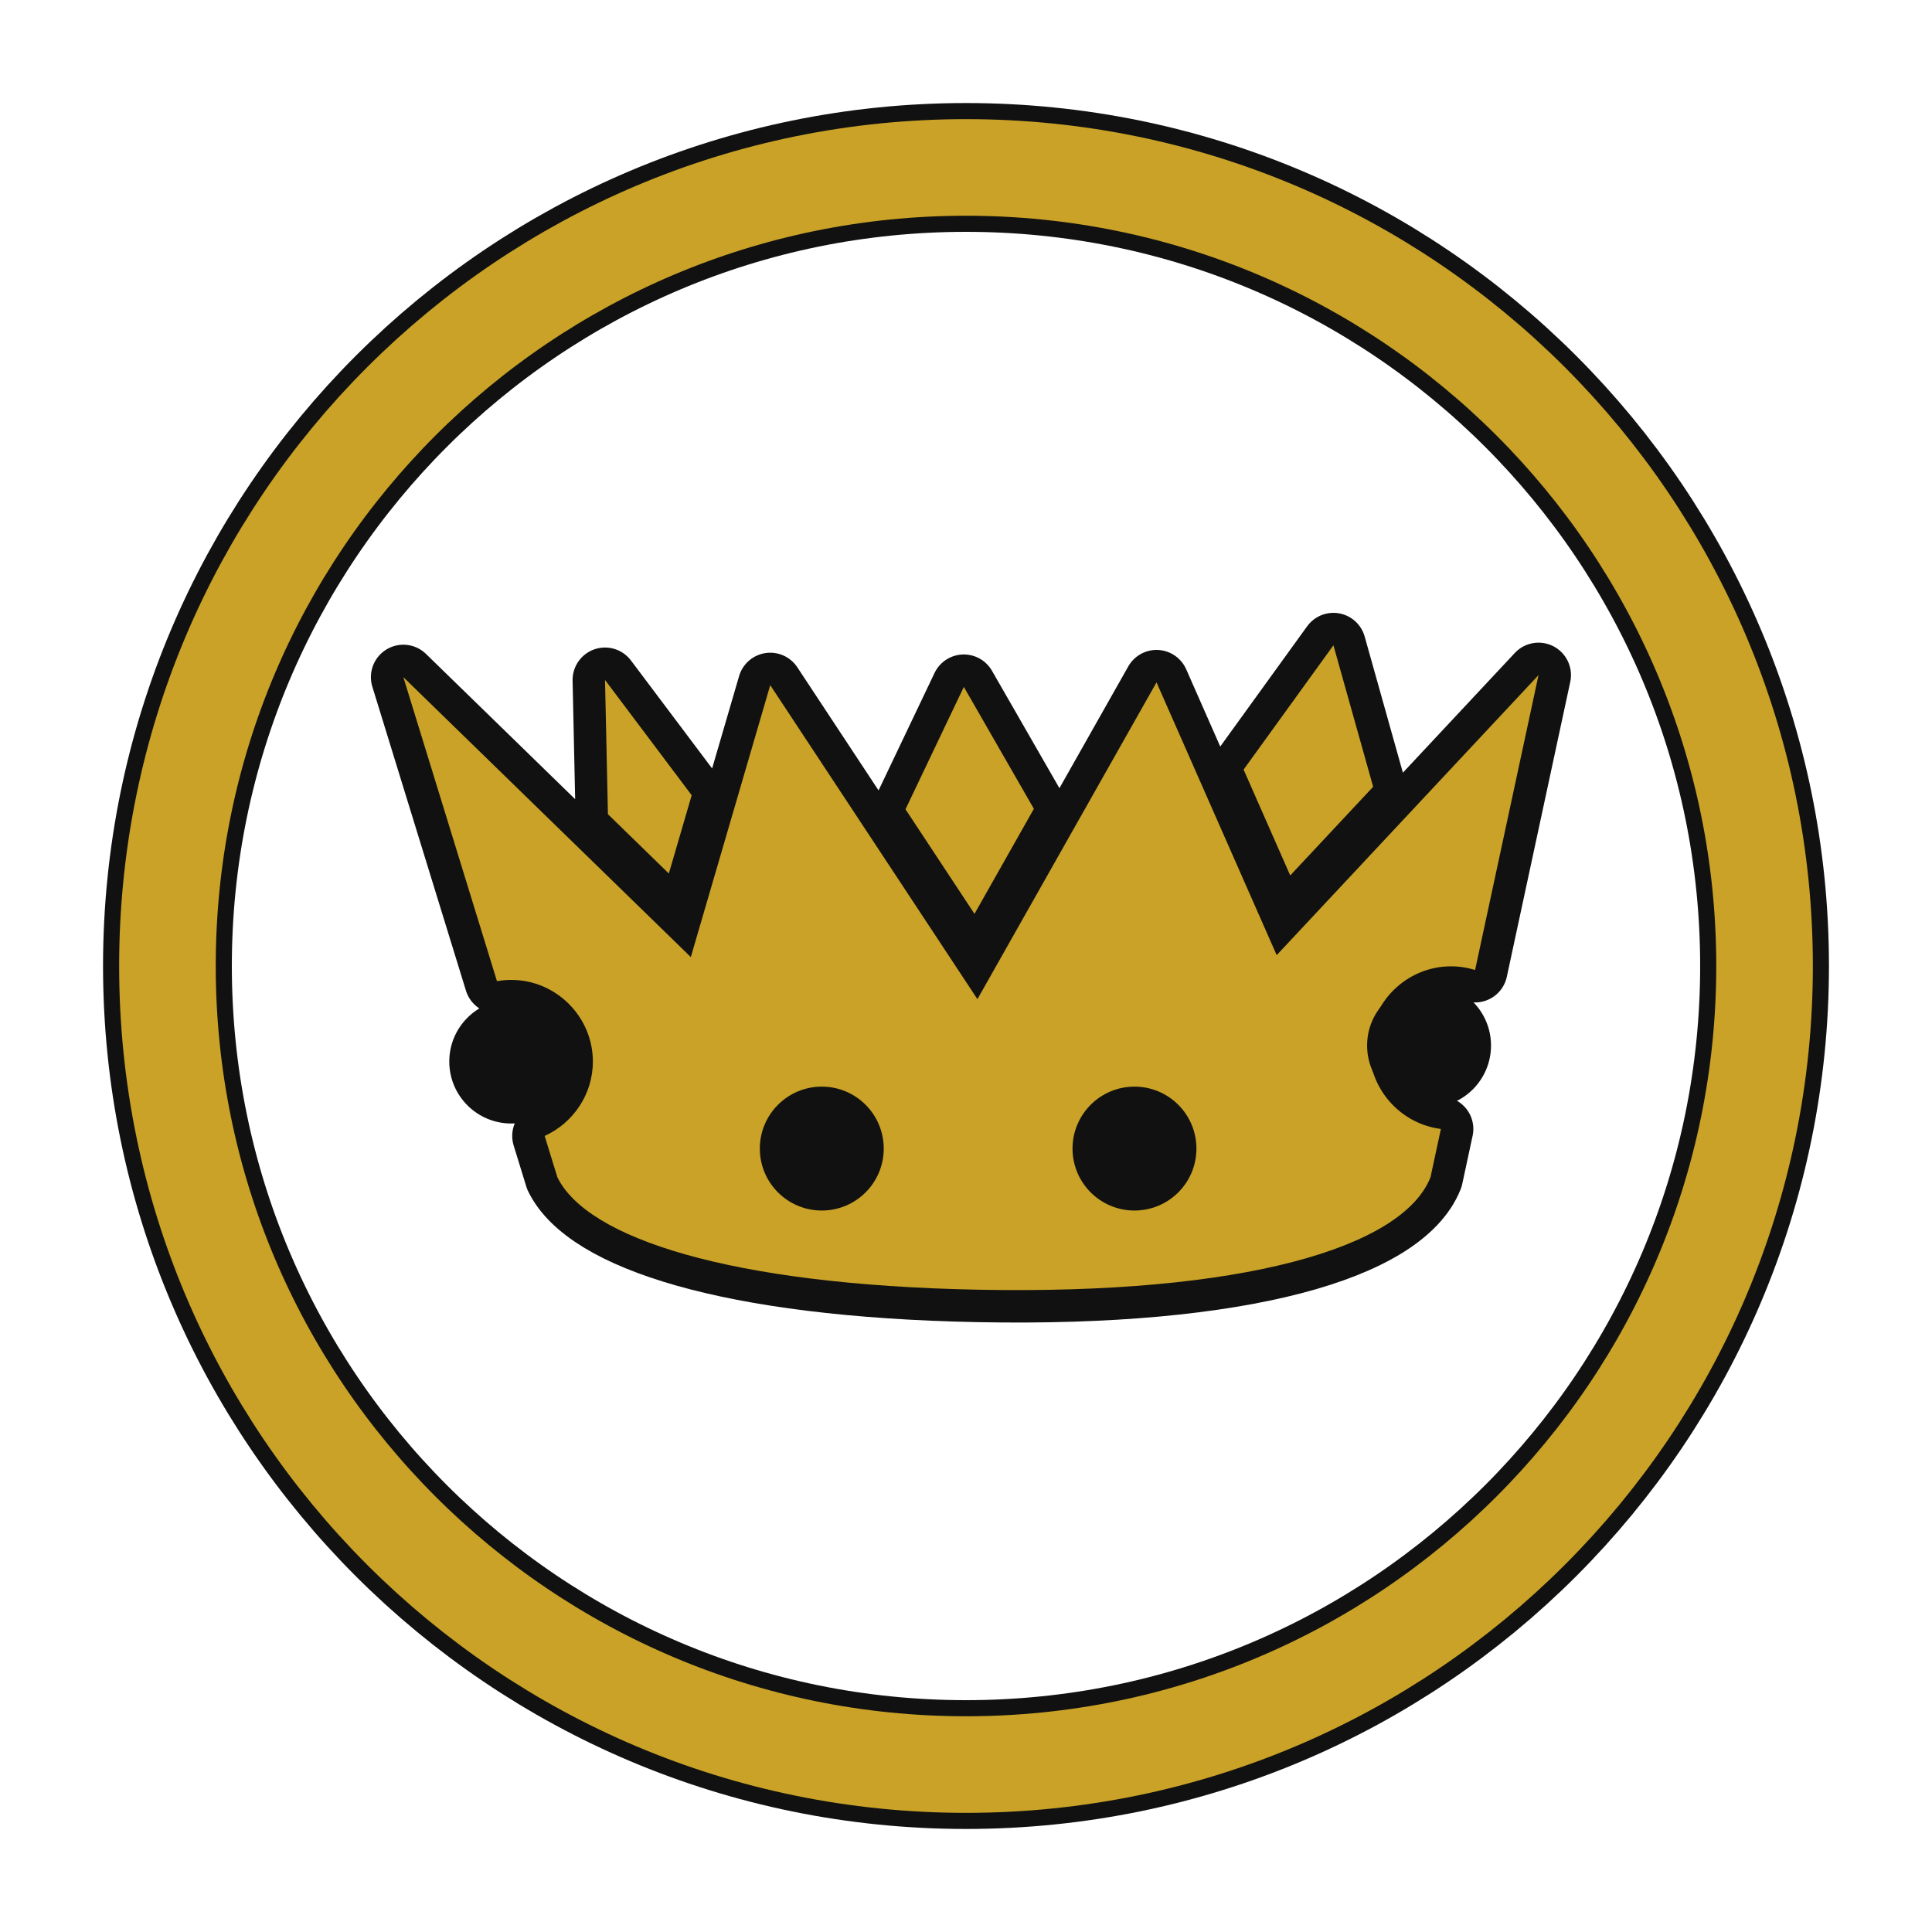
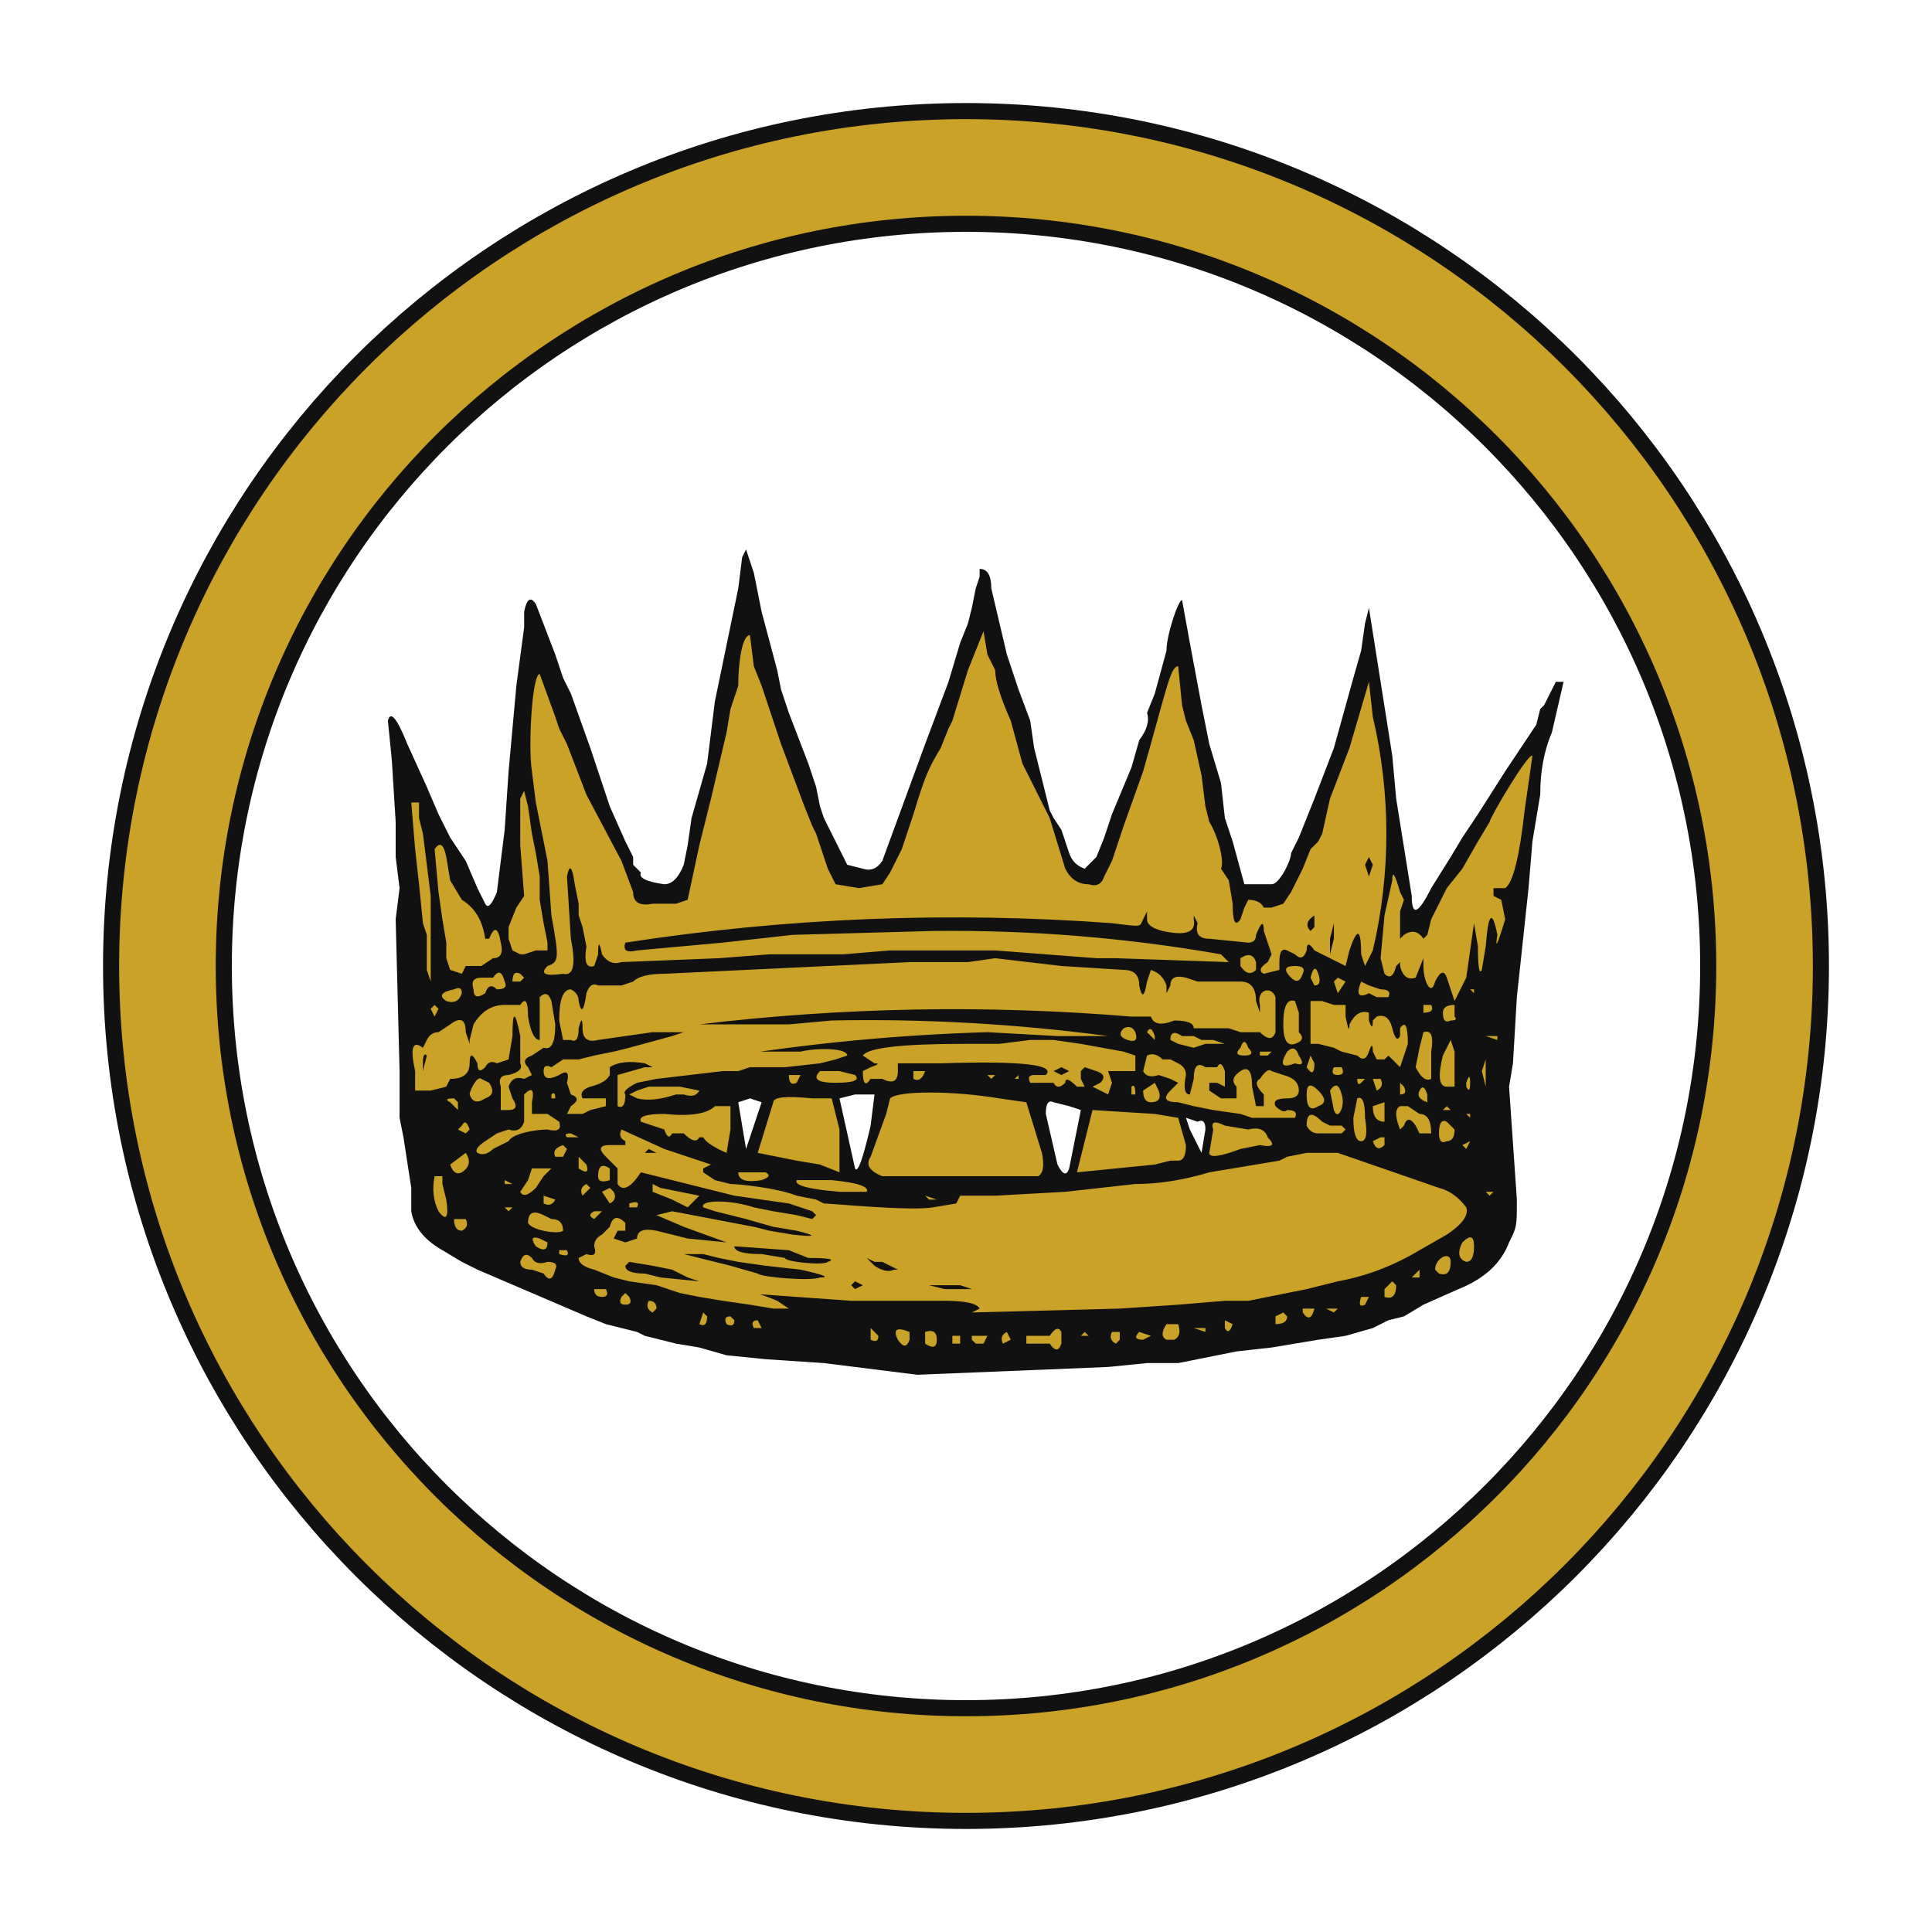
<svg xmlns="http://www.w3.org/2000/svg" width="300" height="300" viewBox="0 0 300 300">
  <circle cx="150" cy="150" r="124" fill="none" stroke="#111111" stroke-width="20" />
  <circle cx="150" cy="150" r="124" fill="none" stroke="#c9a227" stroke-width="15" />
-   <g transform="translate(56 56) scale(0.37)">
-     <line x1="129.34" y1="215.24" x2="138.57" y2="250.31" stroke="#111111" stroke-width="27.23" stroke-linecap="round" />
-     <line x1="257.62" y1="232.17" x2="258.85" y2="267.97" stroke="#111111" stroke-width="27.23" stroke-linecap="round" />
-     <line x1="390.13" y1="216.05" x2="384.44" y2="249.5" stroke="#111111" stroke-width="27.23" stroke-linecap="round" />
-     <path d="m408.256 119.46-37.7 52.165 19.57 44.426 34.8-37.214-16.67-59.375zm86.074 12.513L384.44 249.498 334.01 135.02l-75.162 132.947-86.948-131.78-33.334 114.122L17.922 132.83l39.3 127.6c1.945-.348 3.94-.54 5.98-.54 18.812 0 34.26 15.452 34.26 34.262 0 13.823-8.346 25.822-20.235 31.22l5.337 17.33c12.425 25.466 71.863 45.152 176.582 47.206 110.805 2.174 178.12-17.54 189.854-47.207h-.002l4.357-20.26c-16.836-2.114-30.02-16.612-30.02-33.986 0-18.81 15.45-34.262 34.263-34.262 3.513 0 6.91.54 10.11 1.54l26.622-123.762zm-391.77 2.04 1.22 56.337 25.56 24.89 9.592-32.842-36.37-48.386zm150.585 2.91-24.483 51.36 28.955 43.885 24.922-44.08-29.395-51.166z" fill="#c9a227" stroke="#111111" stroke-width="27.23" stroke-linejoin="round" paint-order="stroke" />
-     <circle cx="63.2" cy="294.15" r="26" fill="#111111" />
-     <circle cx="193.53" cy="330.68" r="26" fill="#111111" />
-     <circle cx="324.76" cy="330.68" r="26" fill="#111111" />
-     <circle cx="448.39" cy="287.43" r="26" fill="#111111" />
-   </g>
+   <svg x="56" y="56" width="188" height="188" viewBox="54 72 311 218" fill="#111111">
+     <defs>
+       <clipPath id="a">
+         <path d="M54 72h311v218H54Z" />
+       </clipPath>
+     </defs>
+     <g fill="none" stroke="none" stroke-dasharray="none" clip-path="url(#a)">
+       <path fill="#111111" d="m152 76-1 8-6 29-1 8-1 8-2 7-2 7-1 7-1 5q-2 5-5 5-7-1-6-3l-2-2v-2l-2-4-4-9-3-9-2-6-5-14-2-4-2-6-5-13q-2-3-3 2v4l-2 15-2 22-1 15-2 16q-2 5-3 3l-2-4-3-7-4-6-3-6-3-7-5-11q-4-10-5-6l1 10 1 16v9l1 8-1 8 1 39v12l1 5 2 13v6q1 6 8 10l5 3 4 2 28 12 5 2 4 1 4 1 2 1 4 1 4 1 6 1 7 2 10 1 15 1 24 3 49-2 10-1h8l15-3 9-1 6-1 6-1 7-1 7-2 4-2 4-1 5-3 9-4q10-4 13-12c2-4 2-4 2-11l-2-29 1-6 1-17 3-28 1-12 2-12q0-9 3-16l3-13h-2l-3 6-1 1-1 4-4 6-4 6-7 11-4 6-3 5-5 8q-5 10-5 2l-4-25-1-11-6-38-1 4-1 7-2 7-5 18-5 13-4 10-2 4c0 2-3 8-5 8h-7l-3-11-2-6-1-9-3-10-2-10-3-16-2-11c-1 0-4 9-4 13l-3 11-2 5q1 3-2 7l-2 7-5 12-2 6-2 5-3 3q-3-1-4-4l-1-3-1-3-2-3-1-2-4-16-1-7-3-8-3-9-4-17q0-5-3-5v2l-1 3-1 5-1 4-2 5-3 10-6 16-11 30q-2 3-5 2l-4-1-6-12-1-3-1-5-2-6-5-13-2-6-1-5-4-15-2-10-2-6zm34 138-1 8q-3 13-4 11l-4-18 4-1zm50 3 3 1-3 15q-1 3-3-1l-3-13q0-4 2-3zm-79-1-4 12-2-12 3-1zm114 7-1 6-1-2-2-4-1-3 3 1q2-1 2 2" />
+       <path fill="#c9a227" d="m215 101 2 4q0 4 4 13l3 11 7 14 4 13q2 4 6 4 3 1 4-2l2-4 3-9 5-14c6-21 7-27 9-27l1 10 1 4 2 5 2 9 1 8 1 4c2 3 4 10 3 12l2 3 1 6q0 7 2 4l1-3 1-2q3 0 4 2h2l3-1 2-3 3-6 2-5 2-2 1-2 2-9 5-13 5-17 1 9a131 131 0 0 1 0 60l-2 4-1-3q0-10-3-1l-1 4-2-1-2-1-4-2q-2-3-2 0-1 3-3 1l-2-1q-2-1-2 3v2l-4 1q-2-1 1-3l1-2-1-3-1-3q0-4-2 1 0 2-2 2l-10-1q-4 0-3-4l-1-2v1q1 5-8 3-4-1-4-3v-2l-1 2c-1 2 0 2-8 1a553 553 0 0 0-125 5q-1 3 3 2l22-2 18-2 36-1a401 401 0 0 1 74 6l2 2-29-1h-5l-26-2h-27l-12 1h-19l-13 1-25 1q-3 1-5-2-1-5-1 0l-1 3q-3 1-2-5l-1-5-1-3v-3l-1-5q-1-7-2-2l1 16q2 10-2 9-7 1-4-2c3-1 3-2 1-13l-1-14-3-15-1-8c-1-6 0-25 2-25l4 11 1 3 2 4 5 13 9 17 3 8q0 4 5 3h6l3-1 3-14 3-12 4-17 1-6 2-6c0-6 1-13 3-13l1 8 2 5 5 15 3 8 3 8 2 5 1 2 1 3 2 6 2 4 6 1 6-1 2-3 3-6 3-9c3-10 4-12 7-17l2-5 1-2 4-13 4-10zm139 33-1 7q-2 18-5 20h-3v2l2 1 1 5q-3 10-2 4-2-10-3 3l-1 6q-1 2-1-6l-1-6v-1 1l-2 14-3 6-2-6q-1-3-3 1c-1 4-3 0-3-4v-2l-2 5q-3 1-4-3v-1l-1 1q-1 4-3 2l-1-4 1-11 2-9q0-4 2 3l1 2-1 3v7l1-1q3-2 5 1l1-1 1-4 4-8 4-5 4-7 3-5c0-1 10-18 11-17z" />
+       <path fill="#c9a227" d="m97 140 1 7 1 5 1 6v6l1 6 1 5v2h-3l-3 1h-1l-2-1-1-3v-3l2-5 2-3-1-13v-12l1-2zm-28-1v4l1 4 1 8 1 8v22l-1-3v-9l-1-3-1-10-1-9-1-12zm7 14 1 6 3 5q5 3 6 10h1q2-5 3 1 1 4-2 4l-3 2h-4l-1 2-3-1-1-3v-4l-1-6-1-7-1-11q2-3 3 2m208 27v2q-2 2-4-1v-2q3-2 4 1m12 3q-1 3-3 1-3-3 1-3 3 0 2 2m-62-2 16 1q4 0 4 4 1 5 2-1l1-3q3 1 4 4v2l1-2q0-3 4-2l3 1h11q4 0 4 5l1 3v-2c-1-4 3-5 4-2v9q-1 3-4 0h-5l-3-1h-9q0-2-5-2-5 2-6-1h-5a549 549 0 0 0-111 2h23l11-1a465 465 0 0 1 71 4h-13l-18-1a523 523 0 0 0-77 8l5-1v-1l9-1h15c4-1 12-1 12 1l-3 1-4 1-9 1h-9l-3 1h-4l-17 2-5 1q-4 2-3 3 0 4-2 3v-8l7-2h2l-2-1q-6-1-9 1v2q-1 2-5 3-3 1-2 3h6v2l-4 1-2 1h-4l1-2q3-2 0-3l-1-3q1-4-2-2-4 2-4-1 0-2 2-1l3-2h4l4-1 5-1 4-1 11-3 3-1h-8l-7 1-7 1q-4 1-4-3t-1 0q0 4-2 3h-2l-1-5q0-8 3-8 2 1 2 3 1 5 2-2 1-3 3-2h6l3-1q2-2 8-2l63-3h15l7-1zm66 2q1 3-1 3l-1-2q1-4 2-1m7 2-2 3-1-3 1-1zm6 1 3 1q3 0 2 2h-3l-2-1q-4 2-2-3zm27 2-1-1h1zm-17 2-1-1zm-227-6-1 1h-2q0-3 2-2zm205 6 3 1h3v3q1 5 1 2 2-4 5-3v2q1 3 1 0l1-1q3-1 4 3t2 2v-2q2-3 2 4l-2 6-2-2-1-1-1 1h-2l-1-2q0-3-1 0t-3 1l-4-1-2-1-4-1h-2v-11zm28 1q1 2-2 2v-2zm-238-6q1 2-2 2-2-2-3 1-3 2-3-1-1-3 2-3h3q2-3 3 1m204 8v5q2 2-1 3t-3-5q0-7 3-6zm40-1v2q1 1-1 1-2 1-2-2 0-2 3-2zm5 4v-2q0-1 0 0zm-260-8q-1 3-4 2-3-2 2-3 2-1 2 1" />
+       <path fill="#c9a227" d="m103 190 1 6q0 7-3 6l-3 2q-3 1-1 3l1 2-2 1q-3-1-4 2l1 3q2 3-1 3h-2v-6q-1-3 2-3 4-1 3-3v-7q-2-10-2 0l-1 6-3 1q-2-1-3 1-2 2-2-1-2-4-2 0t-5 4l-1 2-4 1h-4v-5q-2-9 2-6l1-2q1-2 3-2l3-2q4-3 4 2l1 3v-1l1-4q3-5 8-5h4q2-3 2 3 1 6 3 6v-11q2-2 3 1m243 9v1l-3-1zm-17 4v7q-2 1-4-3l1-5 1-4q3-1 2 5m-76-5q1 3-2 2t-1-3q2-1 3 1m-179-6-1 2-1-2 1-1zm184 7v1l-2-2q1-2 2 1m77 4v9h-2q-3 0-1-8l2-4zm-67-4 2 1h3l3 1h-5l-3 1-4-1-2-1q0-3 3-1zm14 3q2 2-1 2t-1-2q1-3 2 0m-43-1 11 2 3 1v4h-7l1 3-1 3-2-1-2-1 2-1q2-2-1-3l-3-1-1 1v2l1 2h-2q-3-3-3-1-2 2-3 0h-6q-1-2 1-2h3q4-4-27-3h-11v2q0 4-4 2h-3q-2 3-2-2l2-1q3-1 1-1l-3-2q2-3 26-3h9l8-1h6zm49 2-1 1h-2v-1zm7 1q2 3-1 2-5 2-2-3 2-2 3 1m48 8-1-4 1-3zm-44-6q0 4-2 1l1-3z" />
+       <path fill="#c9a227" d="M260 205h2l2 1q2 1 2 3-1 5 1 5l1-4q0-5 3-3h3q1-2 2 1v4l-2-1h-2v2l3 2h4v-3q-2-2 1-4t3 4l1 5h2v-3q-3-3-1-4 2-3 3-2l3 1q4 1 4 4 0 2-3 2-4 0-3 2 2 2 3 1 3 0 2 2h-11l-3-1-7-1-5-1-4-1q-5 0-2-3l2-2-2-1-3-1q-3 1-4-1l1-4q2-1 4 1m46 2q1 2-1 2t-1-2zm33 4q0 3-1 1v-1q1-3 1 0m-27-1-1 1q-1 1-1-1zm4 0q1 2-1 3l-1-3zm6 2q1 2-1 2v-3zm-123-4q-1 3-3 2v-2zm-18 1q2 2-5 2t-4-3h5zm29 0-1-1zm7 0-1 1-1-1zm6 1h-1l1-1zm77 3q3 3 0 4-3 2-3-3 0-4 3-1m6 1c1 3-1 7-2 4l-1-5q2-3 3 1m22 0v2q-3-1-2-3t2 1m-161-5-1 2q-2 1-2-2z" />
+       <path fill="#c9a227" d="M259 213q1 3-2 3-2 0-2-3l3-2zm-7 1v2zv-2q1-1 1 2m59 6q1 6-1 6t-2-6l1-5q2-1 2 5m-158-9-1-1zm163 5v5q-3 0-3-4zm6 1 3 2q3 0 3 5h-3l-1-2q-2-3-3 0l-1 1q-2-5 0-6zm11 1h-2l1-1zm-247-7q2 3-1 4-3 2-4-1c0-1 2-5 3-4zm54 2q-1 2-4 1h-2q-6 2-10 1l-2-1 2-1 3-1h8zm77 2 7 1 4 13q1 5-1 6h-40q-5-2-3-5l4-11 1-4c2-2 16-2 28 0m121 5-1-1h1zm-162 3v11l-5-2-6-1-10-2 4-13q0-2 10-1h5zm81-4 6 1 2 7q0 4-2 4h-2l-4 1-20 2 4-16zm43 2 2 1h3l1 1-1 1h-6q-2 0-3-2 0-5 4-1m-203-5v3h4l3 2q1 3-3 2c-3 0-9 1-10 3l-2 1-2 1q-2 2-4 1-1-1 2-3l3-2 3-1q3 1 4-2v-7q3-3 2 2m6-1h-1v-1q1-1 1 1m231 8q0 3-2 3-2 1-2-2 0-4 2-3zm-186 0-1 6s-5-2-6-4h-1q-1 2-4-1h-3q-1 2-2-1l-3-1-3-1q-1-2 6-2 10 1 13-2h4zm133 0q4-1 5 2 3 3-2 2l-5 1q-8 3-8 1l1-6q-1-3 3-1zm-203-7v2l-2-2q-2-1 1-1zm238 9v2q-2 2-3-1l2-1zm22 1-1 2-1-1zm-17 2q1-1 0 0" />
+       <path fill="#c9a227" d="m305 229 26 9q4 1 7 5 1 3-5 7l-7 4q-10 6-21 8l-8 2-15 3h-6l-12 1-15 1-38 1 2-1q-1-2-9-2h-24l-28-2q2-1 9 2l3 2h-4l-6-1-7-1-6-1-5-1-6-2-7-1-4-1-5-2q-4-1-4-3l2-1q3 1 2-2 0-2 2-3l2-2q1-4 4-1v2h-2l-1 2 3 1 3-1q0-3 5-2l4 1 4 1 10 1-11-4-7-3 4-1 21 4 4 1 6 1q9 1 1-1l-6-1-7-2-4-1-4-1-3-1c-1-2 7-2 13 0l5 1 6 1 4 1 1-1-1-1-6-2-7-1-7-1-20-5-4-1q-4 6-6 3v-4l-1-1-2-2q-3-3 1-3h4v-1q-2-1-1-3l11 5 3 1 6 2 3 1-2 1v1l3 2 4 1c2 0 12 1 17 3l5 1 2 1c2 0 22 2 28 1l6-1 1-2h9l18-1 9-1 9-1q9 0 19-3l18-3 2-1 5-1zm-223-6-1 1-2-1 1-1q1-2 2 1m28 2h-3q-1-1 1-1zm-3 3-1 2h-2q-1-2 2-3zm-26 1q2 3-1 5-2 1-3-2z" />
+       <path fill="#c9a227" d="M112 232q1 3-2 1v-3zm233 7-1 1-1-1zm-242-6-2 2-2 3q-3 3-4 1l2-3 1-3zm15 0v3q-3 1-3-1 0-4 3-2m40 1q2 1-1 2-6 1-6-2zm17 2q10 1 9 3h-7q-12-1-11-3zm-100-1v2l1 4q1 7-2 3-2-4-1-9zm18 2h-2v-1zm14 0h-1zm29 2 5 1-3 3-4-2-5-2v-2l2 1zm66 2h-2l-1-1zm-89-3-2 2q-1-2 1-3zm81 2h-1q-1 0 0 0zm-75-1q1 2-1 3l-2-3 2-1zm-15 2q-1 2-3 1v-2zm21 2h-2v-1q3-1 2 1m215 10q0 4-2 4-3-1-1-5 3-3 3 1M93 243l-1 1-1-1zm23 1-2 2q-2-1 0-2zm-15 1 2 1q3 0 3 3c-1 1-8 0-9-2q0-4 4-2m-20 1q1 2-1 3-2 0-2-3zm253 11q0 4-3 3l-1-1c0-3 4-5 4-2m-239-7v-1zm16 0h-2zm-9 2q0 3-3 1-2-3 1-2zm224 9h-2l2-2zm-219-7q1 2-2 1v-1zm213 9q0 4-3 3v-2l2-2zm-222-7q1 2 4 1 3 0 2 2-1 4-3 1l-3-1q-3 0-3-2 1-3 3-1m215 10-1 2q-2 1-1-2zm-204-4-1-1zm190 7q-1 4-3 1v-1zm6 0-1 1-2-1zm-188-5q1 2-1 2t-2-2zm175 7q0 2-3 2v-2l2-1zm-169-5q1 2-1 2t-1-2l1-1zm7 3-1 1q-2-1-1-3 2 0 2 2m148 4q-1 3-2 1v-2zm6 0q-1 0 0 0m-111-4h-2zm91 4q1 3-1 4h-2q-2-1 0-4zm7 1v1l-3-1zm-128-3q0 3-2 2l1-3zm7 1q0 2-2 1-1-2 1-2zm99 3v2l-1 1q-2-1-1-3zm8 1-2 1q-3 0-1-2zm-23-1v3q-1 3-3 0h-6v-2h6q2-3 3-1m-77-1h-2q-1-2 1-2zm84 2h-2l1-1zm-54 0q0 2-2 1v-3zm8-1v2q-1 3-3 0-2-4 3-2m7 2q0 3-3 1v-3q3-1 3 2m13-1-1 2h-2l-1-1v-1zm6 1-2 1q-1-2 1-3zm-13-1v2h-2v-2zm-30 0" />
+       <path fill="#111111" d="m312 155 1 3 1-3-1-2zm-12 4v1zm-1 9q-3 2-1 4l1-1zm4 6v4l1-4v-4zm-223-1v2-3zm-10 33v2l1-4q-1-1-1 2m162 2 2 1 2-1-2-1zm-105 21h3l-2-1zm49 17h12zm21 1 1-1zm-23 5 18 1h5-5zm-24 1q0 2 7 2l6 1c0 1 10 2 11 1q3-1-5-1l-5-2zm-13 2 12 3 7 2c1 1 14 2 16 1q4 0-5-2l-9-1-7-1-5-1-4-1zm49 3q3 2 5 1h1l-2-1-2-1h-2l-2-1zm10 1h1q1 0 0 0zm-74-1q0 2 5 2l4 1 10 1-3-1-4-2-5-1-6-1zm81 5h-3l4 1h7l-3-1zm-23 0 1 1 2-1-2-1zm9 0q-1 0 0 0m6 0h1zq-1 0 0 0" />
+     </g>
+   </svg>
</svg>
